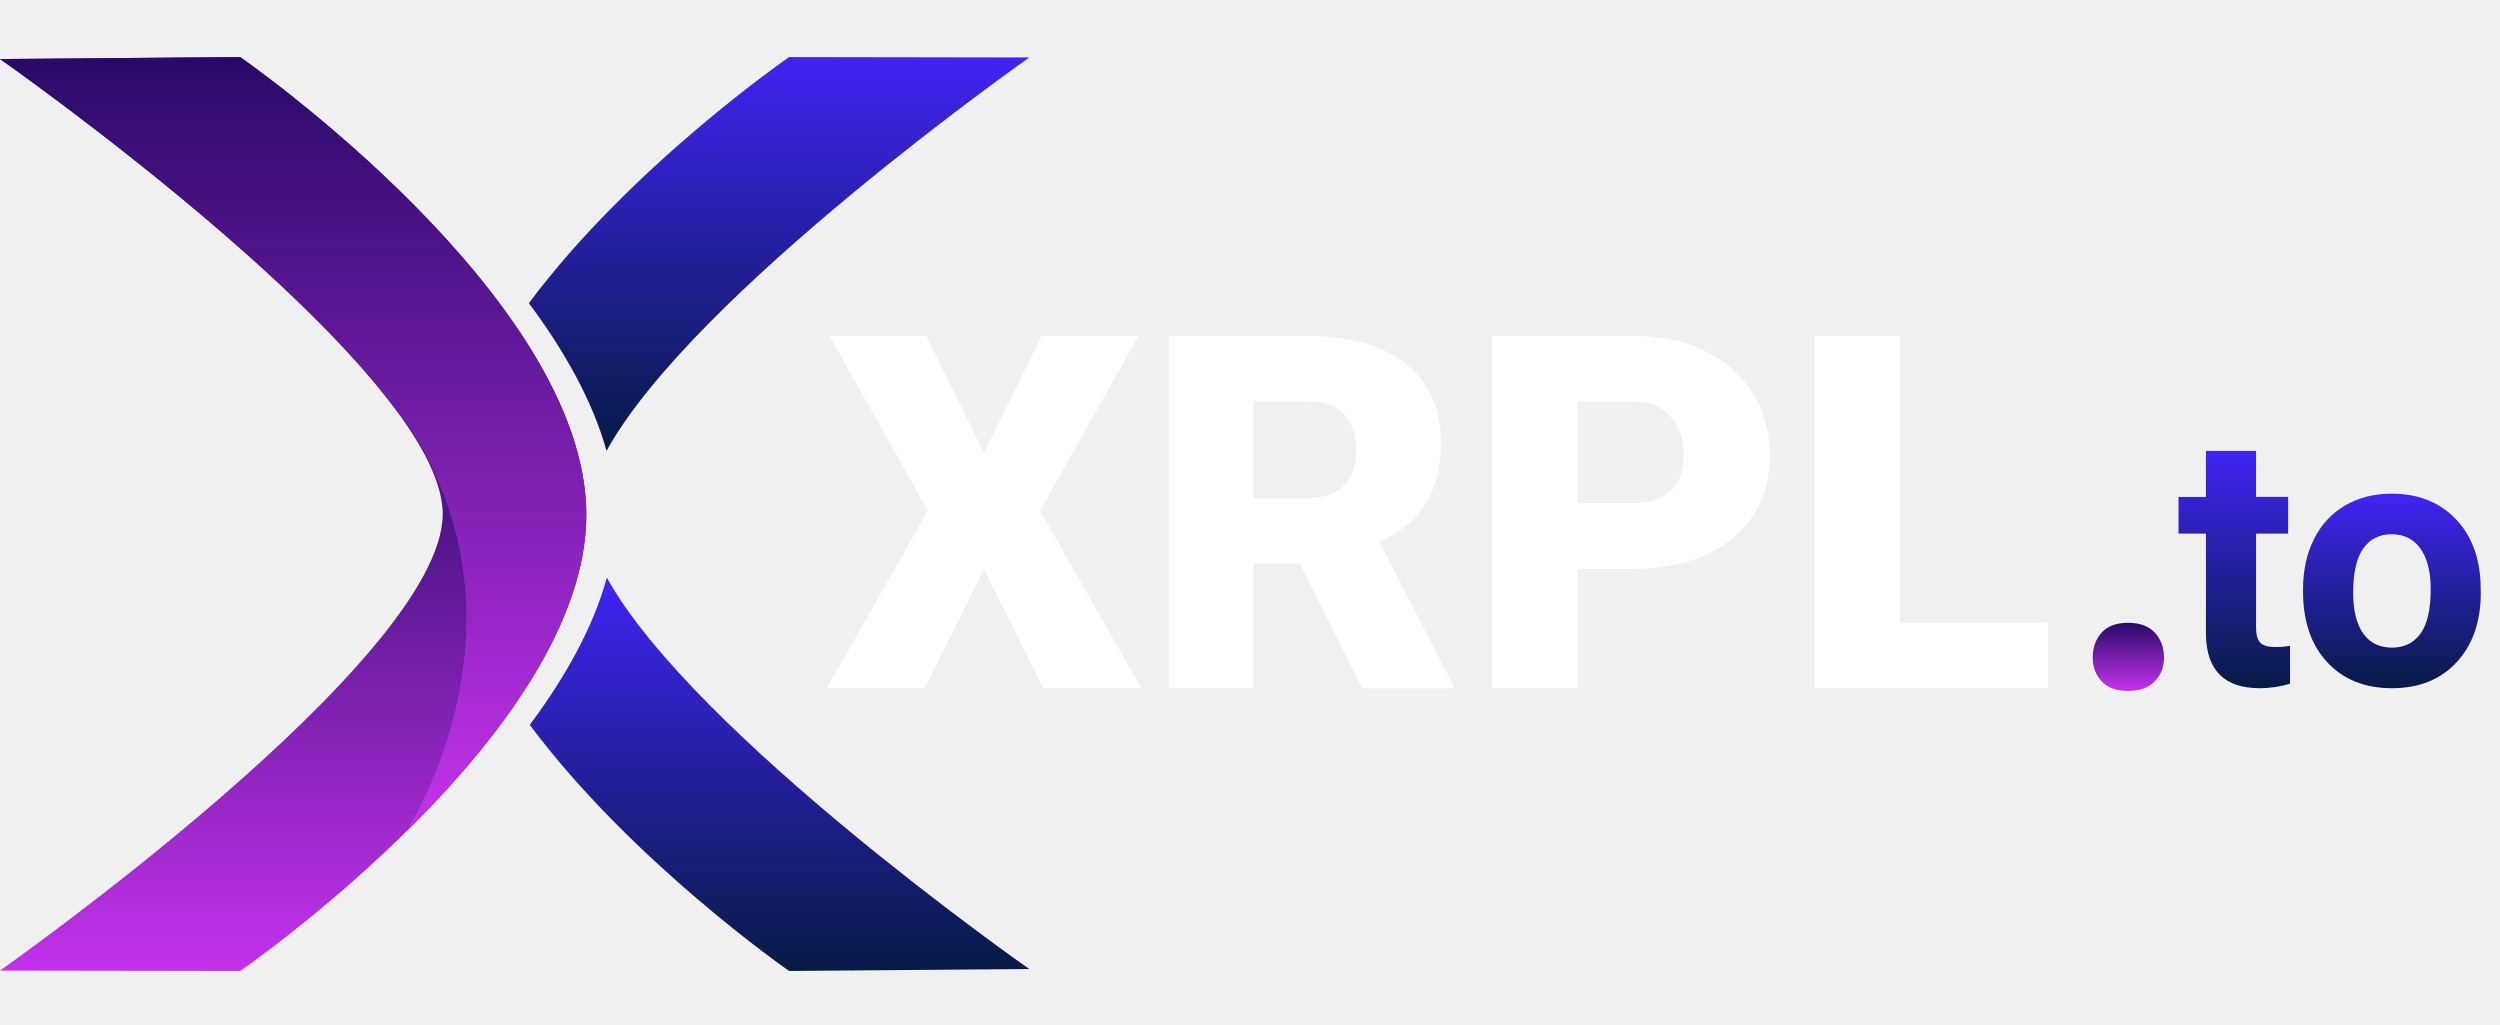
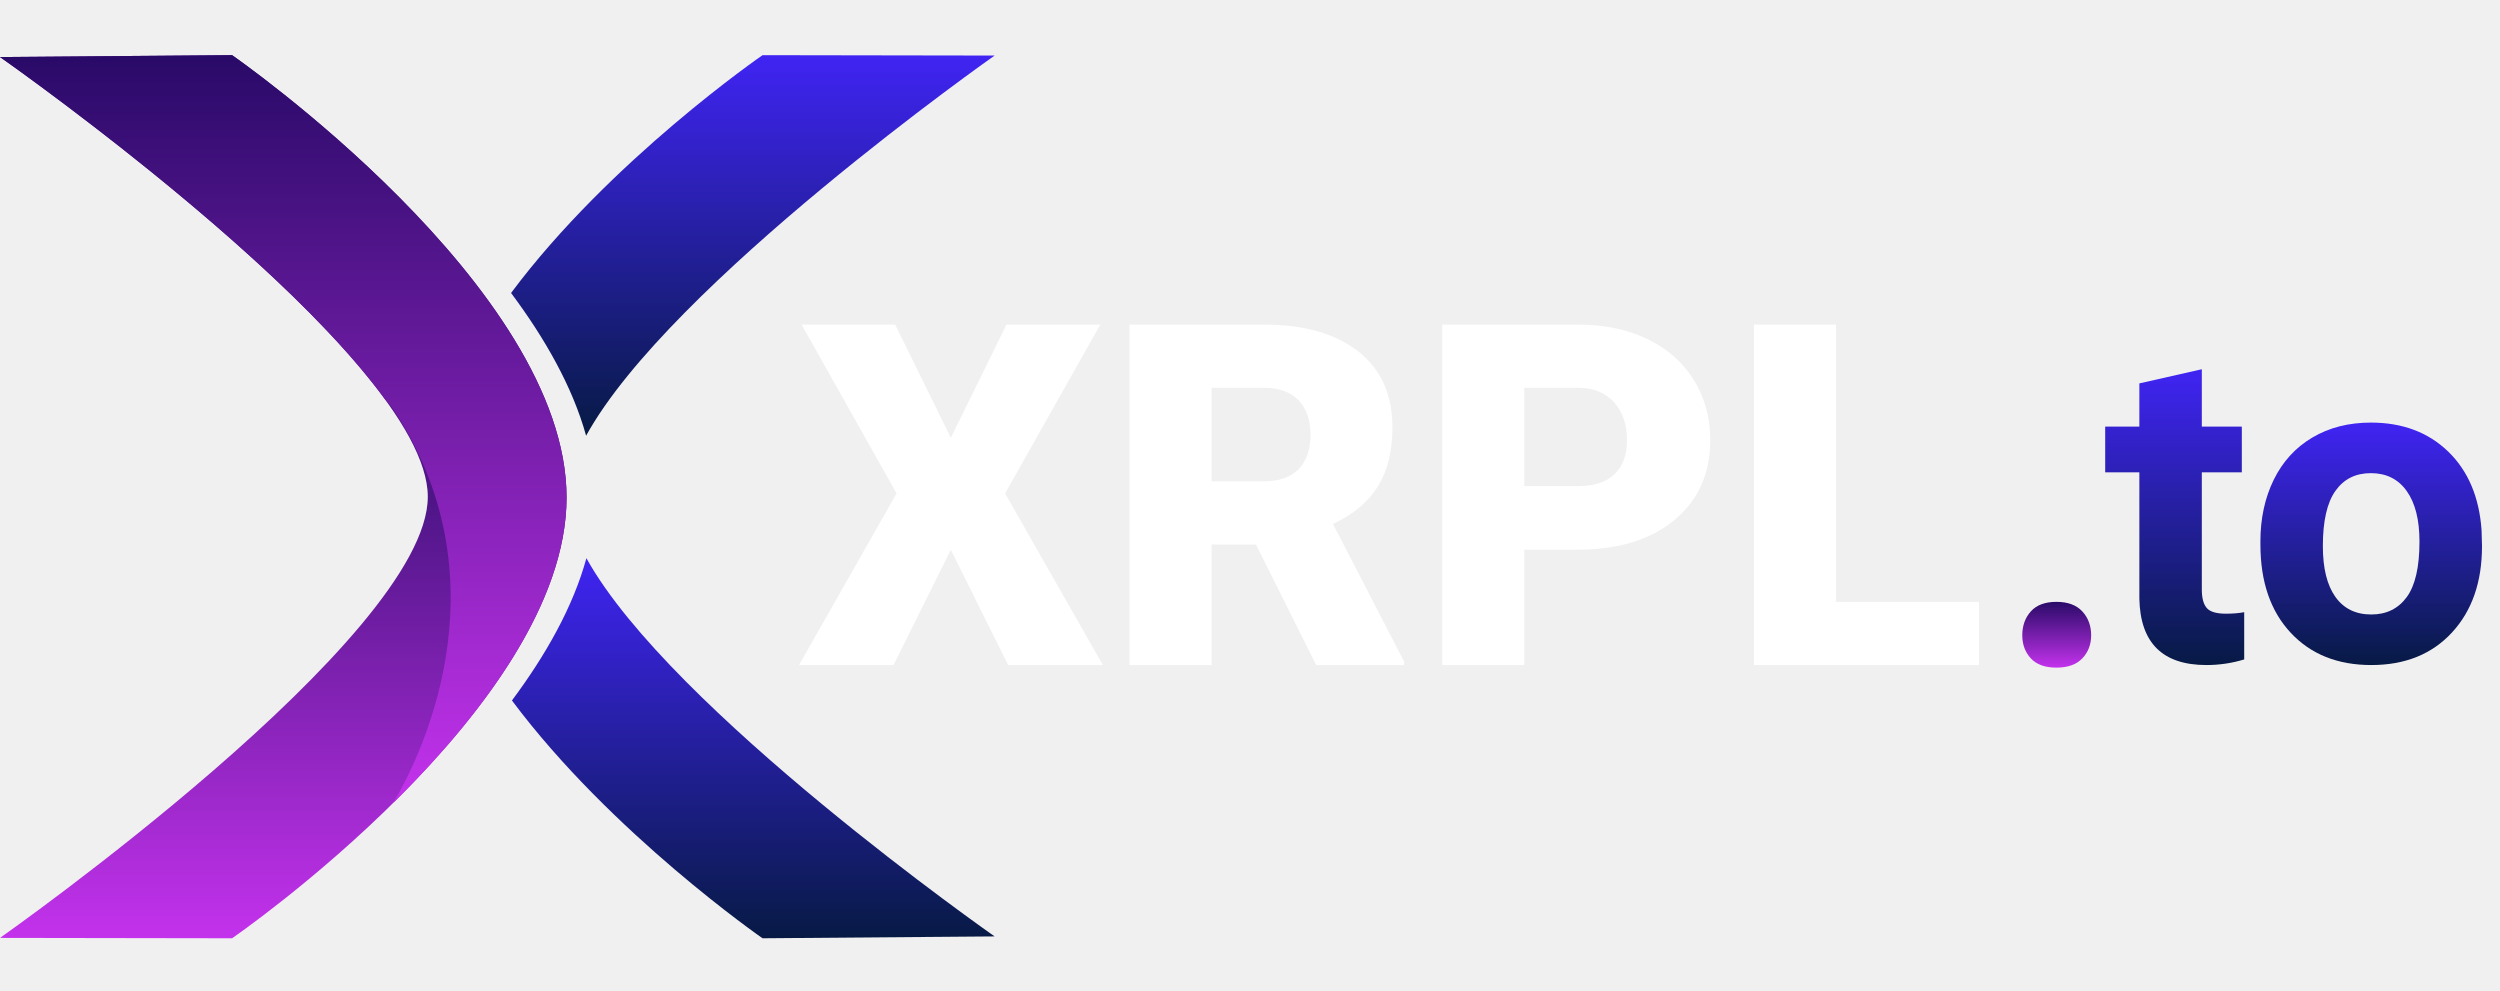
- <svg xmlns="http://www.w3.org/2000/svg" version="1.1" id="Warstwa_2" x="0px" y="0px" viewBox="0 0 12199 5000" style="enable-background:new 0 0 12199 5000;" xml:space="preserve">
+ <svg xmlns="http://www.w3.org/2000/svg" version="1.1" id="Warstwa_2" x="0px" y="0px" viewBox="0 0 12624 5000" style="enable-background:new 0 0 12624 5000;" xml:space="preserve">
  <style type="text/css">
	.st0{fill:#FFFFFF;}
	.st1{fill:url(#SVGID_1_);}
	.st2{fill:url(#SVGID_2_);}
	.st3{fill:url(#SVGID_3_);}
	.st4{fill:url(#SVGID_4_);}
	.st5{fill:url(#SVGID_5_);}
	.st6{fill:url(#SVGID_6_);}
	.st7{fill:url(#SVGID_7_);}
</style>
  <g>
    <path class="st0" d="M4801.3,2210.5l281.1-571.5h473.7l-480.8,852.5l493.8,866.7h-478.4l-289.4-582.1l-289.4,582.1h-477.2   l492.6-866.7L4047.7,1639h472.5L4801.3,2210.5z" />
-     <path class="st0" d="M6342.4,2749.7H6118v608.5h-414.6V1639h676.9c203.9,0,363.4,45.2,478.4,135.6   c115,90.4,172.5,218.1,172.5,383.2c0,119.5-24.2,218.5-72.7,297.2c-48.4,78.6-124.2,142.3-227.4,191l359.1,694.6v17.7H6646   L6342.4,2749.7z M6118,2430.5h262.2c78.8,0,138-20.7,177.8-62c39.8-41.3,59.6-99,59.6-173c0-74-20.1-132-60.3-174.2   s-99.2-63.2-177.2-63.2H6118V2430.5z" />
-     <path class="st0" d="M7697,2775.8v582.4h-414.6V1639h686.3c131.5,0,247.8,24.2,349,72.7s179.6,117.4,235.1,206.8   c55.5,89.4,83.3,190.8,83.3,304.3c0,167.8-60.1,301.9-180.1,402.4c-120.1,100.5-284.9,150.6-494.4,150.6H7697z M7697,2454.8h271.7   c80.3,0,141.5-20.1,183.7-60.3c42.1-40.2,63.2-96.9,63.2-170.2c0-80.4-21.7-144.6-65-192.7c-43.3-48.1-102.4-72.5-177.2-73.3H7697   V2454.8z" />
-     <path class="st0" d="M9271.2,3039H9993v319.2H8856.6V1639h414.6V3039z" />
-     <linearGradient id="SVGID_1_" gradientUnits="userSpaceOnUse" x1="10385.704" y1="3039.035" x2="10385.704" y2="3371.308">
+     <path class="st0" d="M6342.4,2749.7H6118v608.5h-414.6V1639h676.9c203.9,0,363.4,45.2,478.4,135.6   c115,90.4,172.5,218.1,172.5,383.2c0,119.5-24.2,218.5-72.7,297.2c-48.4,78.6-124.2,142.3-227.4,191l359.1,694.6v17.7H6646   L6342.4,2749.7z M6118,2430.5h262.2c78.8,0,138-20.7,177.8-62c39.8-41.3,59.6-99,59.6-173c0-74-20.1-132-60.3-174.2   c-40.2-42.1-99.2-63.2-177.2-63.2H6118V2430.5z" />
+     <path class="st0" d="M7697,2775.9v582.4h-414.6V1639h686.3c131.5,0,247.8,24.2,349,72.7s179.6,117.4,235.1,206.8   c55.5,89.4,83.3,190.8,83.3,304.3c0,167.8-60.1,301.9-180.1,402.4c-120.1,100.5-284.9,150.6-494.4,150.6H7697z M7697,2454.8h271.7   c80.3,0,141.5-20.1,183.7-60.3c42.1-40.2,63.2-96.9,63.2-170.2c0-80.4-21.7-144.6-65-192.7s-102.4-72.5-177.2-73.3H7697V2454.8z" />
+     <path class="st0" d="M9271.2,3039.1H9993v319.2H8856.6V1639h414.6V3039.1z" />
+     <linearGradient id="SVGID_1_" gradientUnits="userSpaceOnUse" x1="10385.704" y1="3039.055" x2="10385.704" y2="3371.328">
      <stop offset="0" style="stop-color:#290A68" />
      <stop offset="1" style="stop-color:#C332EC" />
    </linearGradient>
    <path class="st1" d="M10211.7,3208.2c0-48.3,14.3-88.6,43.1-120.8c28.8-32.2,71.9-48.3,129.3-48.3c57.5,0,101.1,16.1,130.8,48.3   c29.7,32.2,44.6,72.5,44.6,120.8c0,46.3-14.9,85.1-44.6,116.3c-29.7,31.2-73.4,46.8-130.8,46.8c-57.5,0-100.6-15.6-129.3-46.8   C10226.1,3293.3,10211.7,3254.5,10211.7,3208.2z" />
    <g>
-       <linearGradient id="SVGID_2_" gradientUnits="userSpaceOnUse" x1="10902.438" y1="2200.23" x2="10902.438" y2="3358.241">
+       <linearGradient id="SVGID_2_" gradientUnits="userSpaceOnUse" x1="10981.322" y1="1864.49" x2="10981.322" y2="3358.261">
        <stop offset="0" style="stop-color:#4024F3" />
        <stop offset="1" style="stop-color:#071A45" />
      </linearGradient>
-       <path class="st2" d="M11008.6,2200.2v224.4h156.6v179.2h-156.6v458.2c0,33.9,6.5,58.3,19.5,73c13,14.7,37.8,22.1,74.5,22.1    c27.1,0,51-2,71.9-5.9v185c-48,14.6-97.3,22-148.1,22c-171.5,0-259-86.7-262.3-260.2v-494.1h-133.7v-179.2h133.7v-224.4H11008.6z" />
-       <linearGradient id="SVGID_3_" gradientUnits="userSpaceOnUse" x1="11671.6" y1="2409.077" x2="11671.6" y2="3358.241">
+       <path class="st2" d="M11118.3,1864.5V2154h202v231.2h-202v591.1c0,43.8,8.4,75.2,25.1,94.1c16.7,19,48.8,28.5,96.1,28.5    c34.9,0,65.8-2.5,92.8-7.6v238.6c-61.9,18.9-125.6,28.3-191,28.3c-221.2,0-334-111.9-338.4-335.7v-637.4h-172.5V2154h172.5v-218    L11118.3,1864.5z" />
+       <linearGradient id="SVGID_3_" gradientUnits="userSpaceOnUse" x1="11973.499" y1="2133.892" x2="11973.499" y2="3358.261">
        <stop offset="0" style="stop-color:#4024F3" />
        <stop offset="1" style="stop-color:#071A45" />
      </linearGradient>
-       <path class="st3" d="M11237.9,2875.2c0-90.8,17.5-171.7,52.5-242.8c35-71.1,85.3-126,151.1-165c65.7-38.9,142-58.4,228.9-58.4    c123.5,0,224.4,37.8,302.5,113.4c78.1,75.6,121.7,178.2,130.7,307.9l1.7,62.6c0,140.4-39.2,253.1-117.6,338    c-78.4,84.9-183.6,127.3-315.7,127.3s-237.4-42.3-316.1-126.9s-118-199.6-118-345.2V2875.2z M11482.5,2892.5    c0,86.7,16.3,153.1,49.1,198.9c32.7,45.9,79.6,68.8,140.5,68.8c59.2,0,105.5-22.6,138.8-68c33.3-45.3,49.9-117.8,49.9-217.5    c0-85-16.7-150.9-49.9-197.7c-33.3-46.7-80.1-70.1-140.5-70.1c-59.8,0-106.1,23.2-138.8,69.7    C11498.8,2723.2,11482.5,2795.1,11482.5,2892.5z" />
+       <path class="st3" d="M11414.1,2735.2c0-117.1,22.6-221.5,67.7-313.2c45.1-91.7,110.1-162.6,194.9-212.8    c84.8-50.2,183.2-75.3,295.3-75.3c159.4,0,289.4,48.8,390.2,146.2c100.8,97.5,157,229.9,168.7,397.2l2.2,80.7    c0,181.2-50.6,326.5-151.7,436c-101.2,109.5-236.9,164.2-407.2,164.2s-306.2-54.5-407.7-163.7    c-101.5-109.1-152.3-257.5-152.3-445.3V2735.2z M11729.5,2757.5c0,111.9,21.1,197.4,63.3,256.6c42.2,59.2,102.6,88.8,181.2,88.8    c76.4,0,136.1-29.2,179-87.7c42.9-58.5,64.4-152,64.4-280.6c0-109.7-21.5-194.7-64.4-255c-42.9-60.3-103.3-90.4-181.2-90.4    c-77.2,0-136.8,30-179.1,89.9S11729.5,2631.9,11729.5,2757.5z" />
    </g>
  </g>
-   <linearGradient id="SVGID_4_" gradientUnits="userSpaceOnUse" x1="1430.497" y1="278.579" x2="1430.497" y2="4737.892">
+   <linearGradient id="SVGID_4_" gradientUnits="userSpaceOnUse" x1="1430.497" y1="278.599" x2="1430.497" y2="4737.912">
    <stop offset="0.502" style="stop-color:#4E1587" />
    <stop offset="1" style="stop-color:#C332EC" />
  </linearGradient>
  <path class="st4" d="M0,288l1171.9-9.4c0,0,1689.1,1170.1,1689.1,2233.6S1171.9,4737.9,1171.9,4737.9L0,4736  c0,0,2160.2-1517.8,2160.2-2227.7S0,288,0,288z" />
-   <linearGradient id="SVGID_5_" gradientUnits="userSpaceOnUse" x1="1430.497" y1="278.579" x2="1430.497" y2="4053.945">
+   <linearGradient id="SVGID_5_" gradientUnits="userSpaceOnUse" x1="1430.497" y1="278.599" x2="1430.497" y2="4053.965">
    <stop offset="0" style="stop-color:#290A68" />
    <stop offset="1" style="stop-color:#C332EC" />
  </linearGradient>
  <path class="st5" d="M1941.8,2013.2c19.8,21,38.7,45.3,56.6,73.1c567.3,879.8,108,1765.1-12.2,1967.6  c432.1-427,874.8-997.4,874.8-1541.8c0-1063.4-1689.1-2233.6-1689.1-2233.6L0,288C0,288,1393,1261.9,1941.8,2013.2z" />
  <g>
-     <linearGradient id="SVGID_6_" gradientUnits="userSpaceOnUse" x1="3801.531" y1="278.579" x2="3801.531" y2="2200.23">
+     <linearGradient id="SVGID_6_" gradientUnits="userSpaceOnUse" x1="3801.531" y1="278.599" x2="3801.531" y2="2200.25">
      <stop offset="0" style="stop-color:#4024F3" />
      <stop offset="1" style="stop-color:#071A45" />
    </linearGradient>
    <path class="st6" d="M2959.6,2200.2c421-766.2,2062.8-1919.7,2062.8-1919.7l-1171.9-1.9c0,0-769.6,529.6-1269.8,1200.8   C2751.5,1708.4,2891.5,1953.9,2959.6,2200.2z" />
-     <linearGradient id="SVGID_7_" gradientUnits="userSpaceOnUse" x1="3803.731" y1="2818.564" x2="3803.731" y2="4737.892">
+     <linearGradient id="SVGID_7_" gradientUnits="userSpaceOnUse" x1="3803.731" y1="2818.584" x2="3803.731" y2="4737.912">
      <stop offset="0" style="stop-color:#4024F3" />
      <stop offset="1" style="stop-color:#071A45" />
    </linearGradient>
    <path class="st7" d="M2961.1,2818.6c-67,245.7-205.9,490.3-376,718.5c500.3,670.8,1265.4,1200.8,1265.4,1200.8l1171.9-9.4   C5022.4,4728.5,3384.4,3583.3,2961.1,2818.6z" />
  </g>
</svg>
